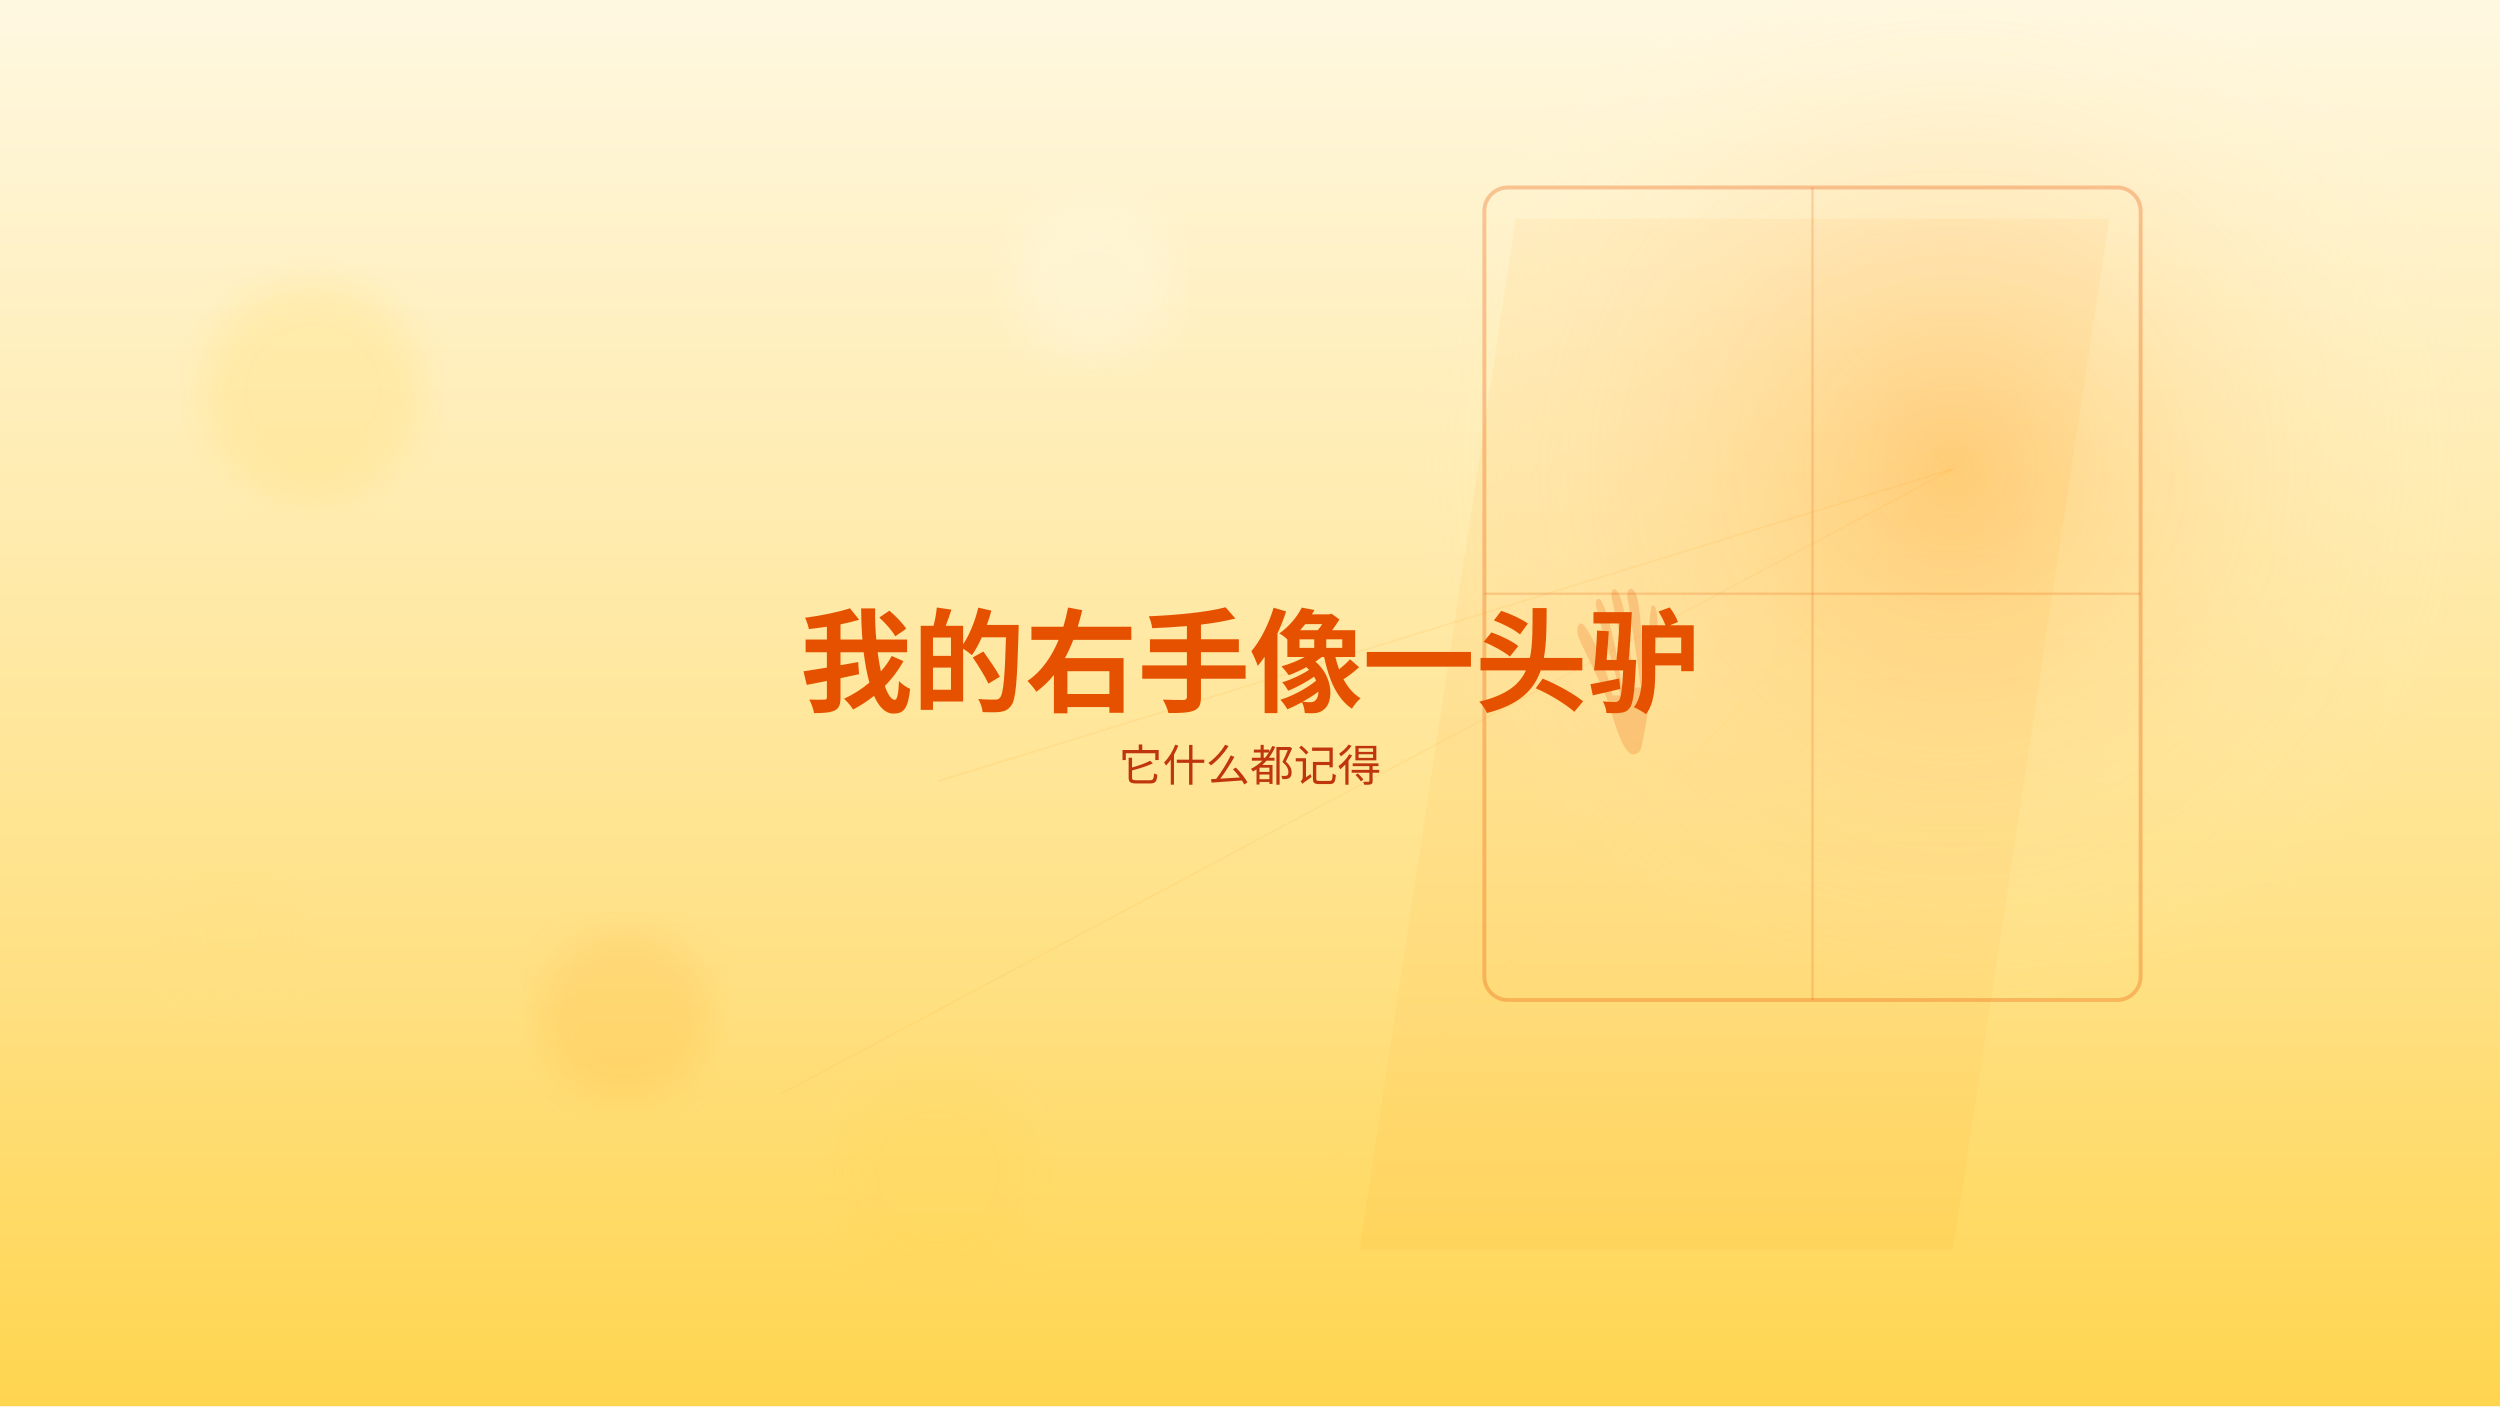
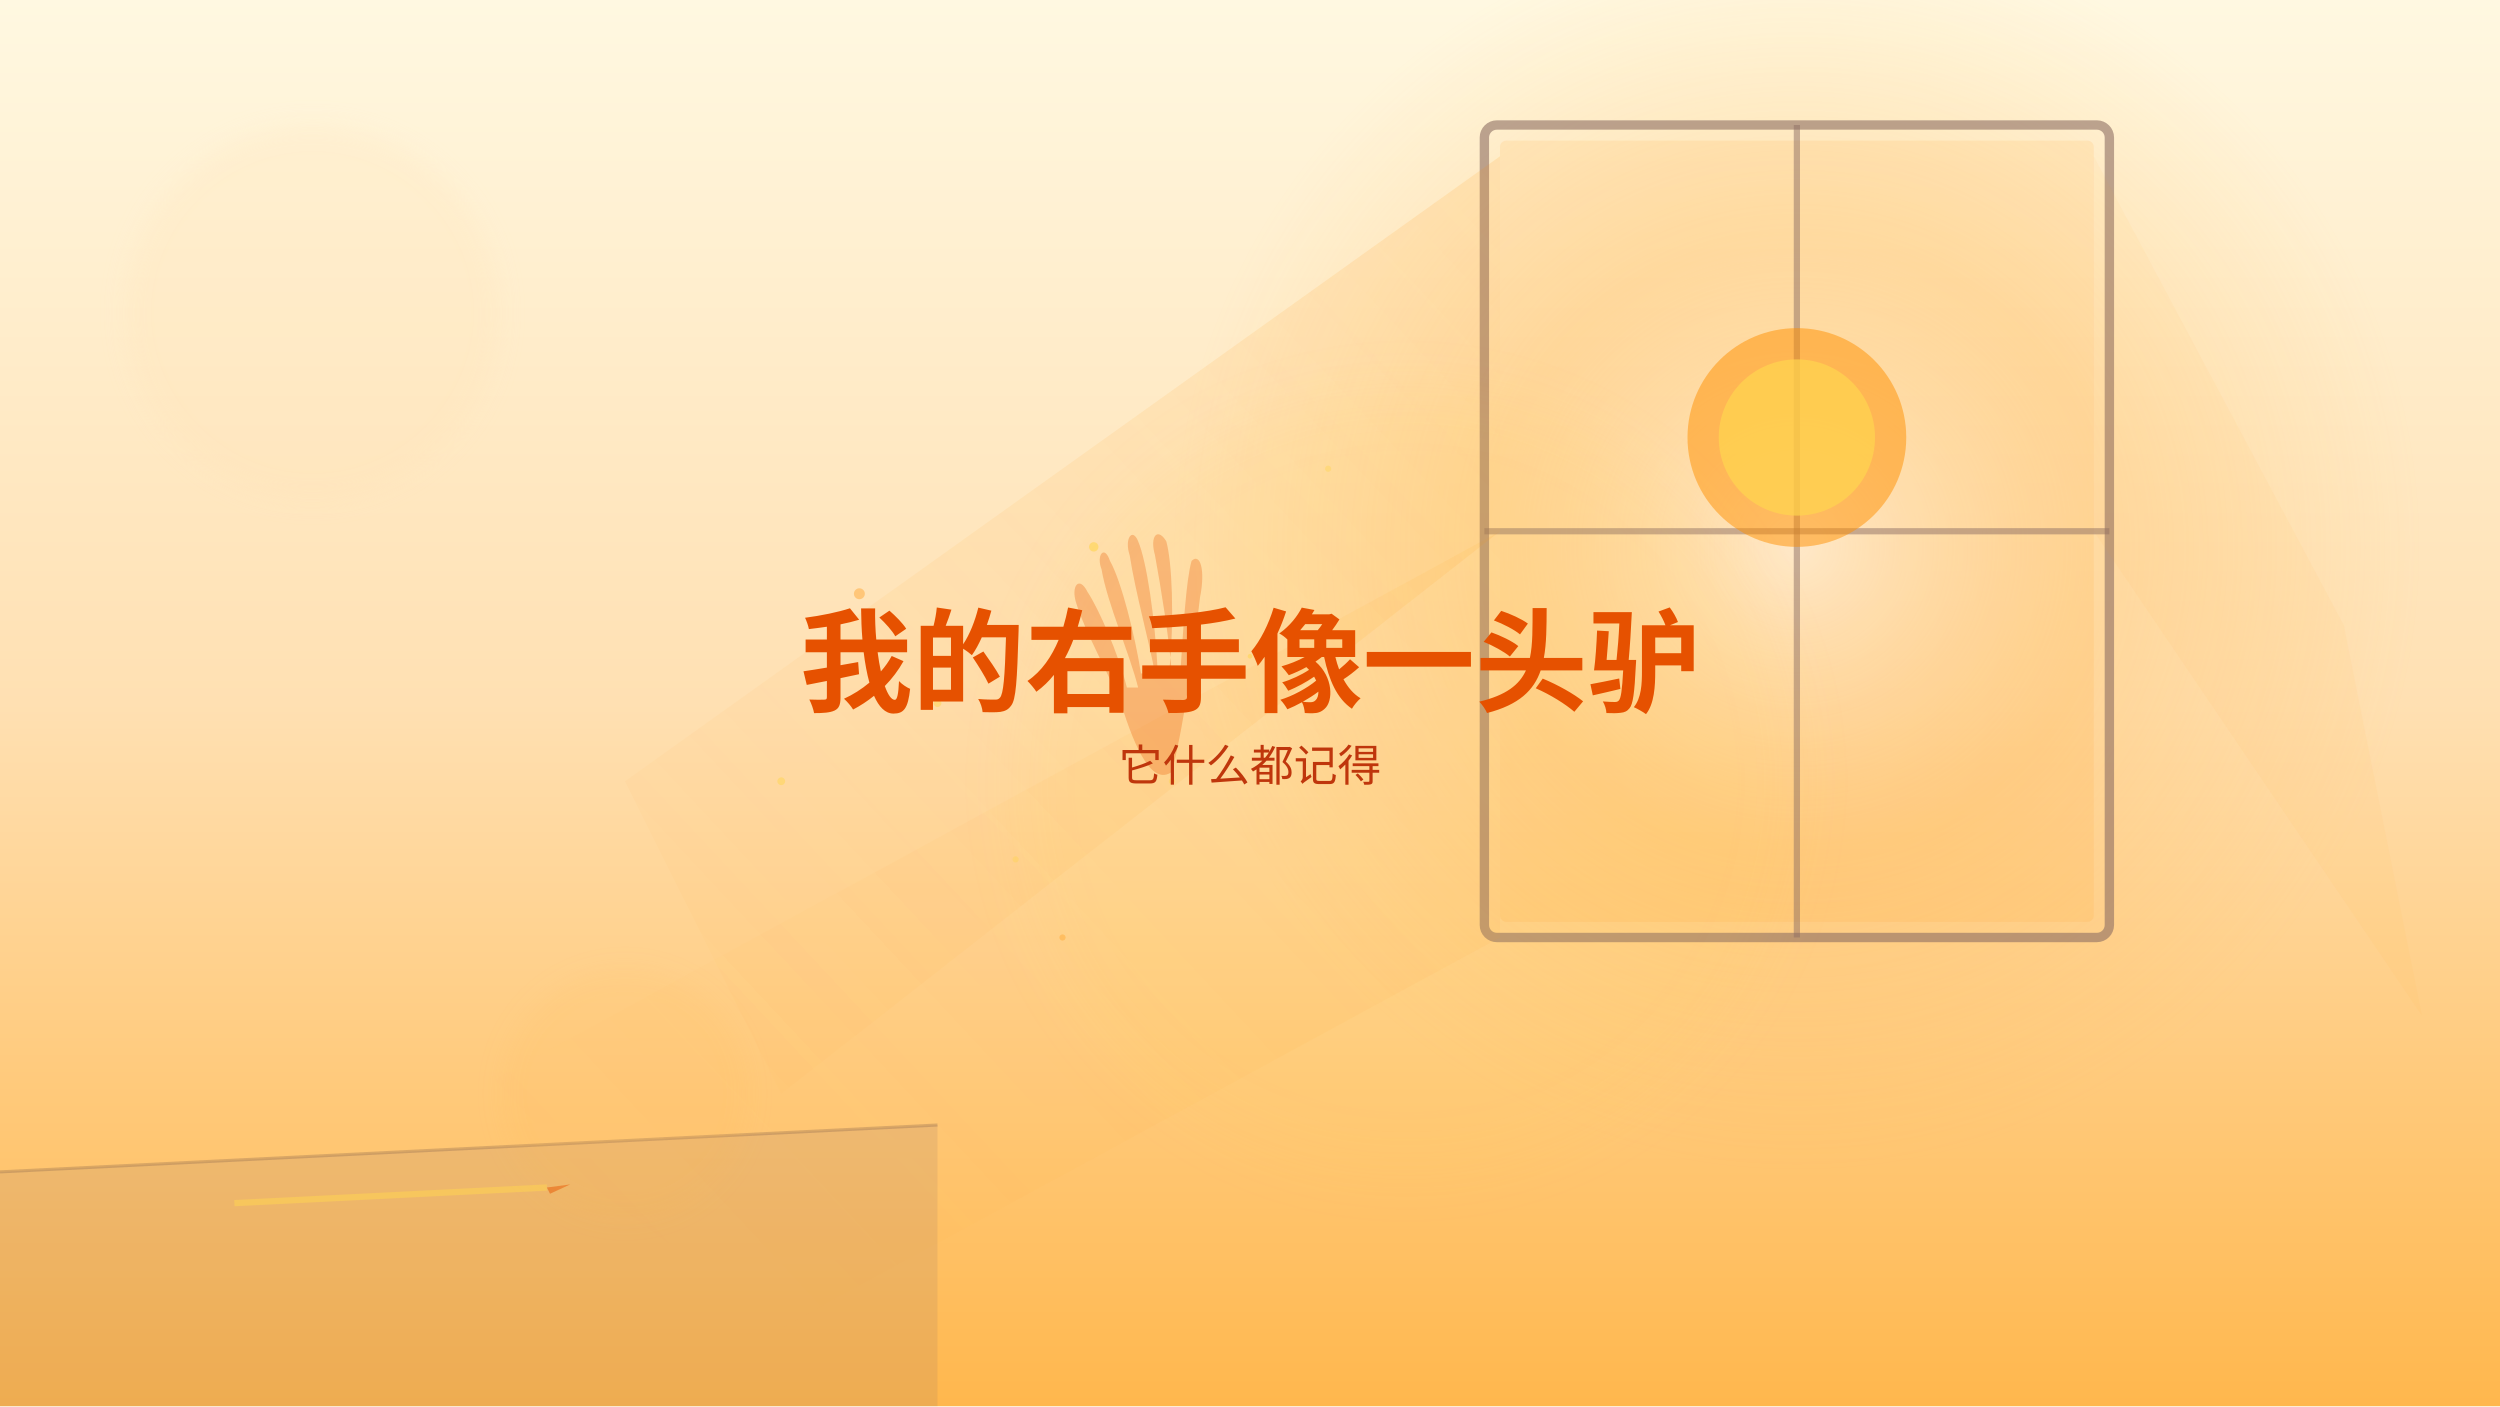
<svg xmlns="http://www.w3.org/2000/svg" width="1600" height="900" viewBox="0 0 1600 900" fill="none">
  <defs>
    <linearGradient id="bg" x1="800" y1="0" x2="800" y2="900" gradientUnits="userSpaceOnUse">
      <stop stop-color="#FFF8E1" />
-       <stop offset="0.7" stop-color="#FFE082" />
-       <stop offset="1" stop-color="#FFD54F" />
+       <stop offset="0.5" stop-color="#FFE0B2" />
+       <stop offset="1" stop-color="#FFB74D" />
    </linearGradient>
-     <radialGradient id="sunGlow" cx="1250" cy="300" r="350" gradientUnits="userSpaceOnUse">
-       <stop stop-color="#FF8F00" stop-opacity="0.3" />
-       <stop offset="1" stop-color="#FFF8E1" stop-opacity="0" />
+     <radialGradient id="windowLight" cx="1150" cy="350" r="400" gradientUnits="userSpaceOnUse">
+       <stop stop-color="#FFFFFF" stop-opacity="0.5" />
+       <stop offset="0.5" stop-color="#FFB74D" stop-opacity="0.25" />
+       <stop offset="1" stop-color="#FFB74D" stop-opacity="0" />
    </radialGradient>
    <filter id="soft">
-       <feGaussianBlur stdDeviation="12" />
+       <feGaussianBlur stdDeviation="8" />
    </filter>
+     <filter id="glow">
+       <feGaussianBlur stdDeviation="18" />
+     </filter>
+     <linearGradient id="rays" x1="1150" y1="100" x2="400" y2="800" gradientUnits="userSpaceOnUse">
+       <stop stop-color="#FF8F00" stop-opacity="0.15" />
+       <stop offset="1" stop-color="#FF8F00" stop-opacity="0" />
+     </linearGradient>
  </defs>
  <rect width="1600" height="900" fill="url(#bg)" />
-   <circle cx="1250" cy="300" r="350" fill="url(#sunGlow)" />
-   <rect x="950" y="120" width="420" height="520" rx="15" stroke="#E65100" stroke-width="2.5" fill="none" opacity="0.3" />
-   <line x1="1160" y1="120" x2="1160" y2="640" stroke="#E65100" stroke-width="1.5" opacity="0.2" />
-   <line x1="950" y1="380" x2="1370" y2="380" stroke="#E65100" stroke-width="1.5" opacity="0.2" />
-   <path d="M970 140L1350 140L1250 800L870 800Z" fill="#FF8F00" opacity="0.06" />
-   <g transform="translate(1050, 380)" opacity="0.2">
-     <path d="M0 100C5 80 8 50 10 30C12 15 10 5 7 8C5 15 5 40 4 60              L0 60C2 35 0 8 -3 0C-6 -6 -10 -3 -8 5C-6 18 -2 42 0 60              L-5 60C-6 35 -10 8 -14 0C-17 -6 -20 -2 -18 5C-15 20 -9 45 -7 60              L-12 60C-14 42 -20 15 -24 7C-27 0 -30 4 -28 10C-25 24 -16 48 -13 65              L-18 65C-21 50 -30 28 -35 22C-38 16 -42 20 -40 27C-36 38 -24 58 -20 72              C-14 92 -8 110 0 100Z" fill="#E65100" />
+   <circle cx="1150" cy="350" r="400" fill="url(#windowLight)" />
+   <rect x="950" y="80" width="400" height="520" rx="8" stroke="#8D6E63" stroke-width="6" fill="none" opacity="0.6" />
+   <rect x="960" y="90" width="380" height="500" rx="4" fill="#FF8F00" opacity="0.1" />
+   <line x1="1150" y1="80" x2="1150" y2="600" stroke="#8D6E63" stroke-width="4" opacity="0.5" />
+   <line x1="950" y1="340" x2="1350" y2="340" stroke="#8D6E63" stroke-width="4" opacity="0.5" />
+   <circle cx="1150" cy="280" r="70" fill="#FF8F00" opacity="0.5" />
+   <circle cx="1150" cy="280" r="50" fill="#FFD54F" opacity="0.7" />
+   <path d="M960 100L400 500L500 700L960 340Z" fill="url(#rays)" />
+   <path d="M960 340L300 700L500 850L960 600Z" fill="url(#rays)" opacity="0.7" />
+   <path d="M1340 100L1500 400L1550 650L1340 340Z" fill="#FF8F00" opacity="0.04" />
+   <circle cx="700" cy="350" r="3" fill="#FFD54F" opacity="0.6" />
+   <circle cx="600" cy="450" r="2.5" fill="#FFD54F" opacity="0.5" />
+   <circle cx="750" cy="500" r="2" fill="#FFD54F" opacity="0.45" />
+   <circle cx="550" cy="380" r="3.5" fill="#FF8F00" opacity="0.35" />
+   <circle cx="650" cy="550" r="2" fill="#FFD54F" opacity="0.4" />
+   <circle cx="500" cy="500" r="2.5" fill="#FFD54F" opacity="0.5" />
+   <circle cx="800" cy="420" r="1.5" fill="#FFD54F" opacity="0.55" />
+   <circle cx="680" cy="600" r="2" fill="#FF8F00" opacity="0.3" />
+   <circle cx="850" cy="300" r="2" fill="#FFD54F" opacity="0.4" />
+   <g transform="translate(750, 350) scale(1.8)" opacity="0.3">
+     <path d="M0 80C5 60 8 35 10 18C12 8 10 2 7 5C5 12 4 30 3 45              L-1 45C1 25 0 5 -2 -2C-5 -7 -8 -4 -6 3C-4 14 -1 32 0 45              L-5 45C-6 25 -9 5 -12 -2C-14 -7 -17 -3 -15 3C-13 16 -8 34 -6 45              L-11 45C-13 32 -18 12 -22 5C-24 -1 -27 3 -25 8C-23 20 -15 38 -12 50              L-16 50C-19 38 -26 22 -30 16C-33 10 -36 14 -34 20C-31 30 -22 46 -18 56              C-13 72 -7 85 0 80Z" fill="#E65100" />
  </g>
-   <line x1="1250" y1="300" x2="600" y2="500" stroke="#FF8F00" stroke-width="1" opacity="0.1" />
-   <line x1="1250" y1="300" x2="500" y2="700" stroke="#FF8F00" stroke-width="1" opacity="0.08" />
-   <line x1="1250" y1="300" x2="800" y2="800" stroke="#FFD54F" stroke-width="1" opacity="0.1" />
-   <circle cx="200" cy="250" r="70" fill="#FFD54F" opacity="0.2" filter="url(#soft)" />
-   <circle cx="400" cy="650" r="55" fill="#FF8F00" opacity="0.12" filter="url(#soft)" />
-   <circle cx="700" cy="180" r="50" fill="#FFF8E1" opacity="0.4" filter="url(#soft)" />
-   <circle cx="150" cy="600" r="45" fill="#FFE082" opacity="0.2" filter="url(#soft)" />
-   <circle cx="600" cy="750" r="65" fill="#FFD54F" opacity="0.15" filter="url(#soft)" />
+   <path d="M0 750L600 720L600 900H0Z" fill="#8D6E63" opacity="0.15" />
+   <line x1="0" y1="750" x2="600" y2="720" stroke="#6D4C41" stroke-width="2" opacity="0.25" />
+   <line x1="150" y1="770" x2="350" y2="760" stroke="#FFD54F" stroke-width="4" opacity="0.5" />
+   <polygon points="350,760 365,758 352,764" fill="#E65100" opacity="0.5" />
+   <circle cx="200" cy="200" r="120" fill="#FFE0B2" opacity="0.2" filter="url(#soft)" />
+   <circle cx="400" cy="700" r="80" fill="#FFB74D" opacity="0.1" filter="url(#soft)" />
+   <circle cx="900" cy="500" r="250" fill="#FFD54F" opacity="0.08" filter="url(#glow)" />
  <text x="800" y="450" text-anchor="middle" fill="#E65100" font-family="'PingFang SC', 'Noto Serif SC', sans-serif" font-size="72" font-weight="700">我的右手像一头驴</text>
  <text x="800" y="500" text-anchor="middle" fill="#BF360C" font-family="'PingFang SC', 'Noto Serif SC', sans-serif" font-size="28">它什么都记得</text>
</svg>
